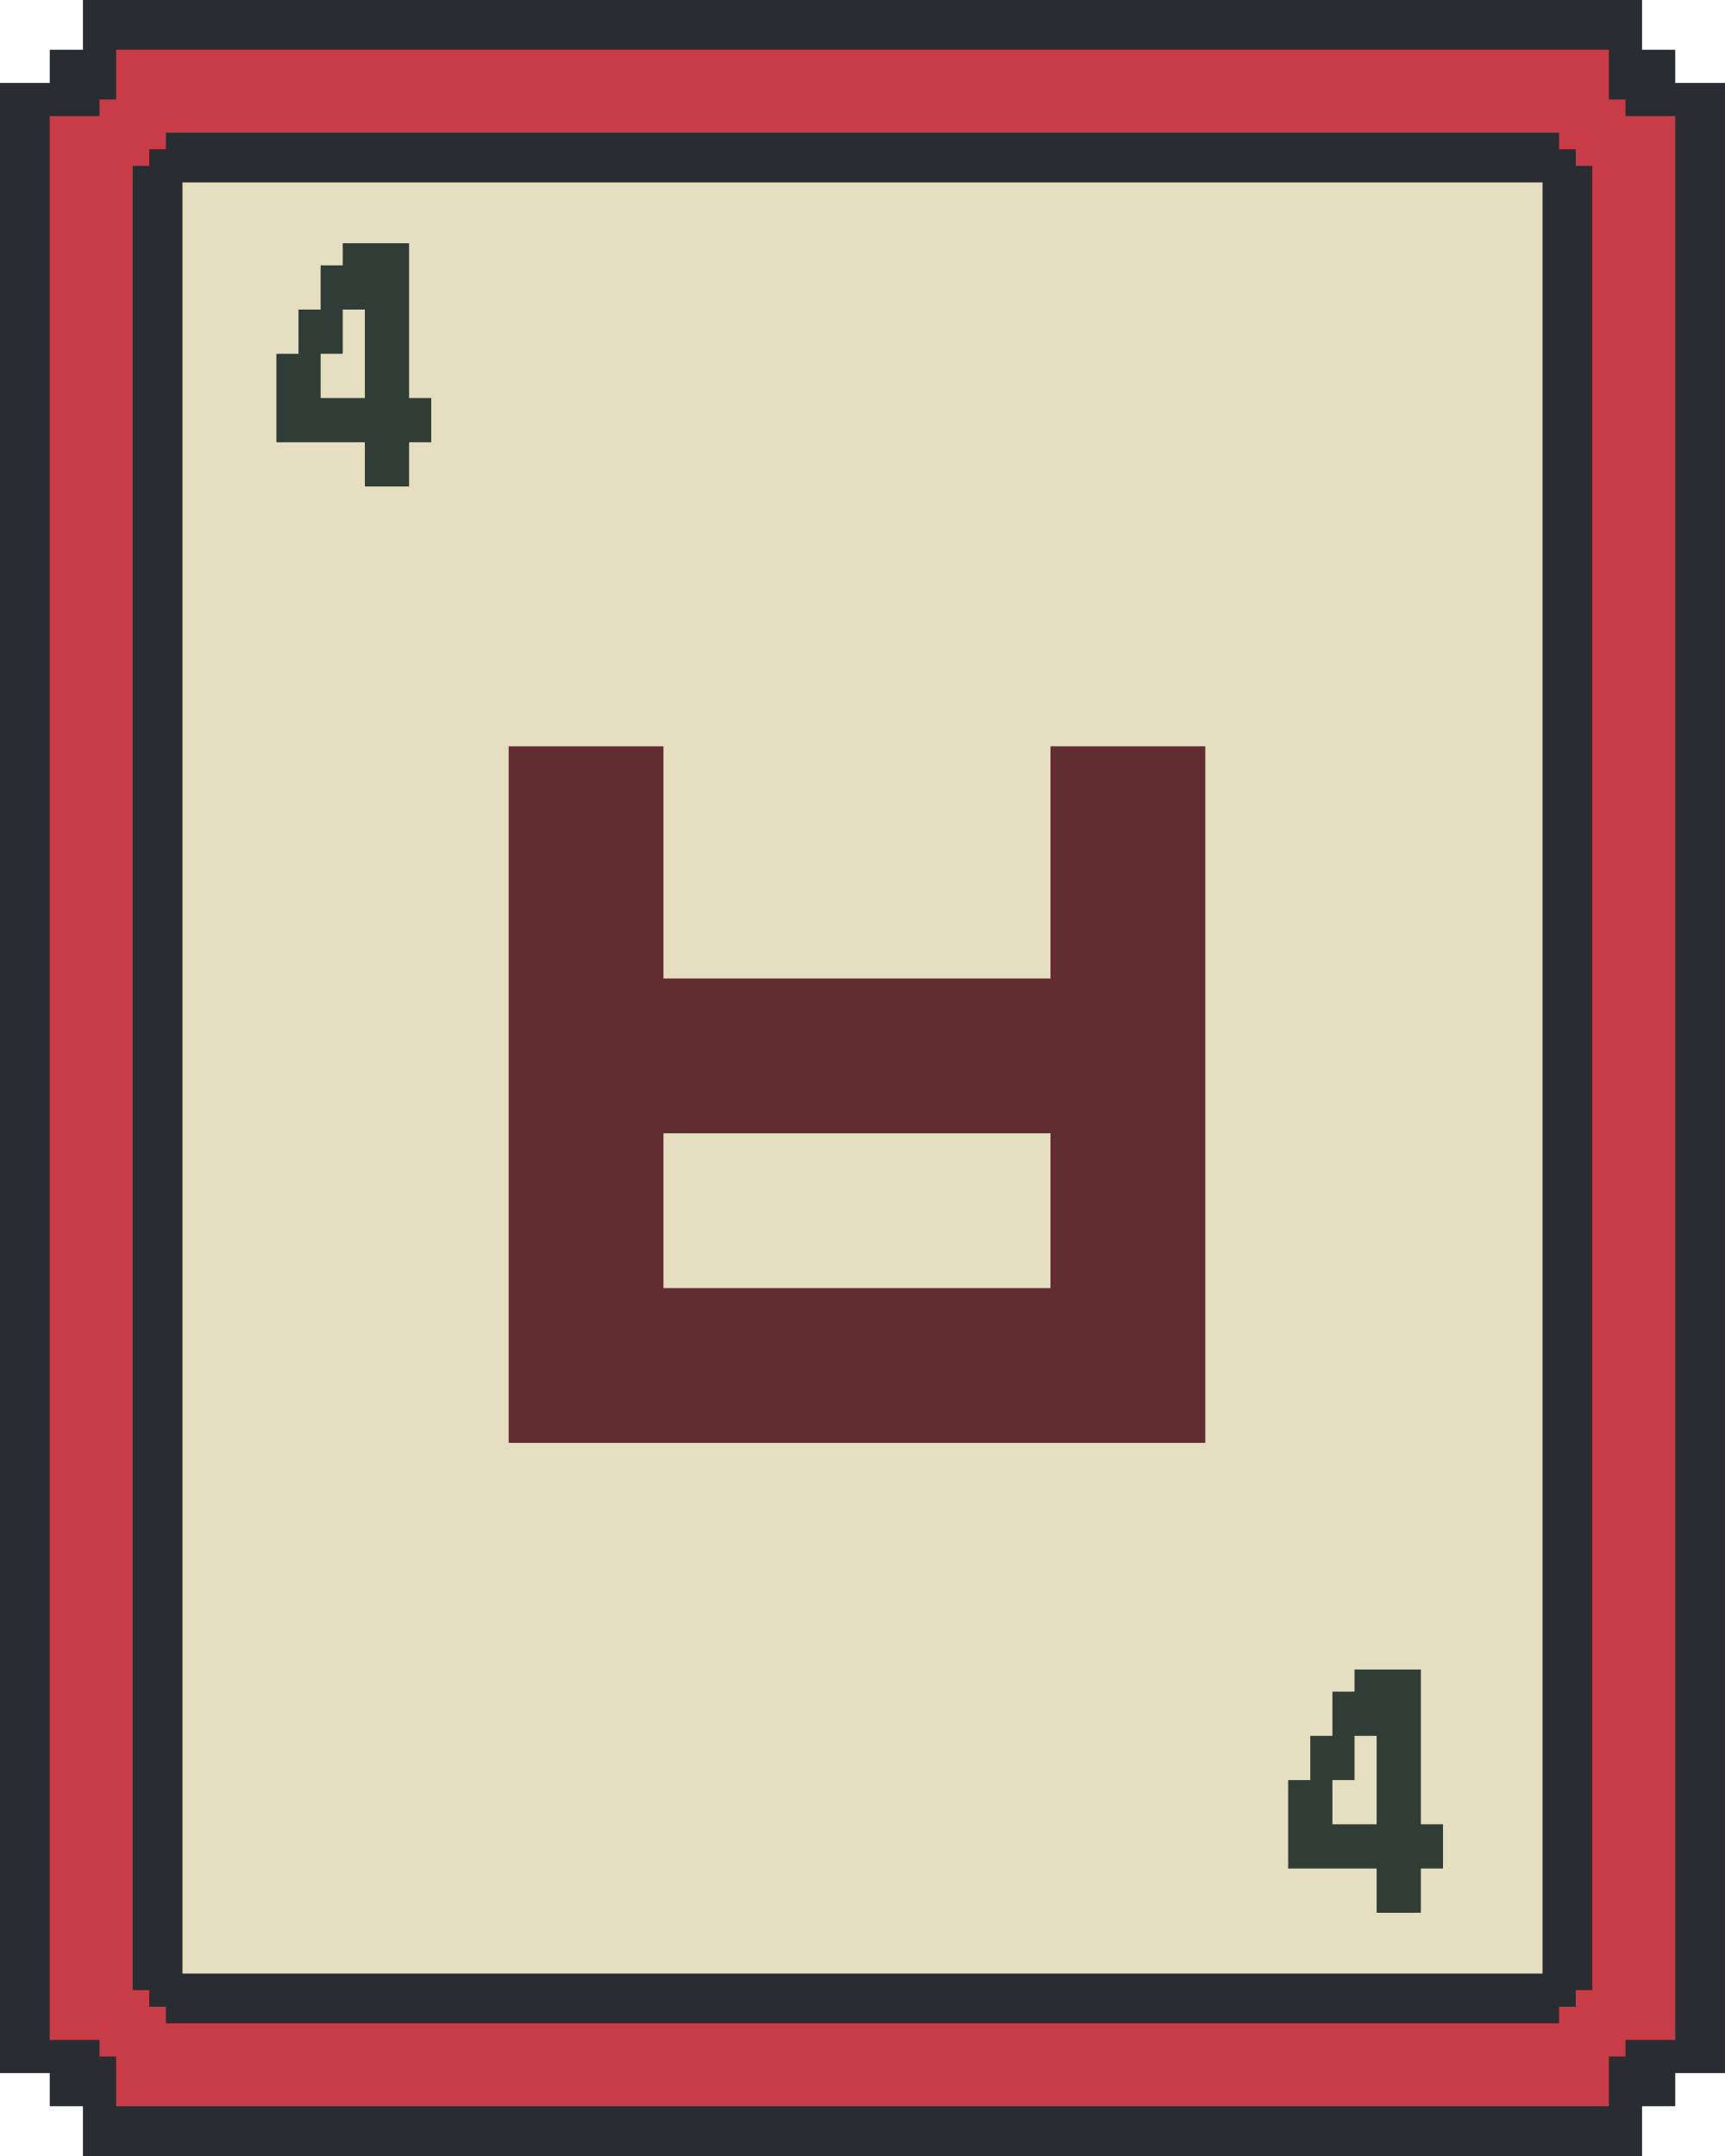
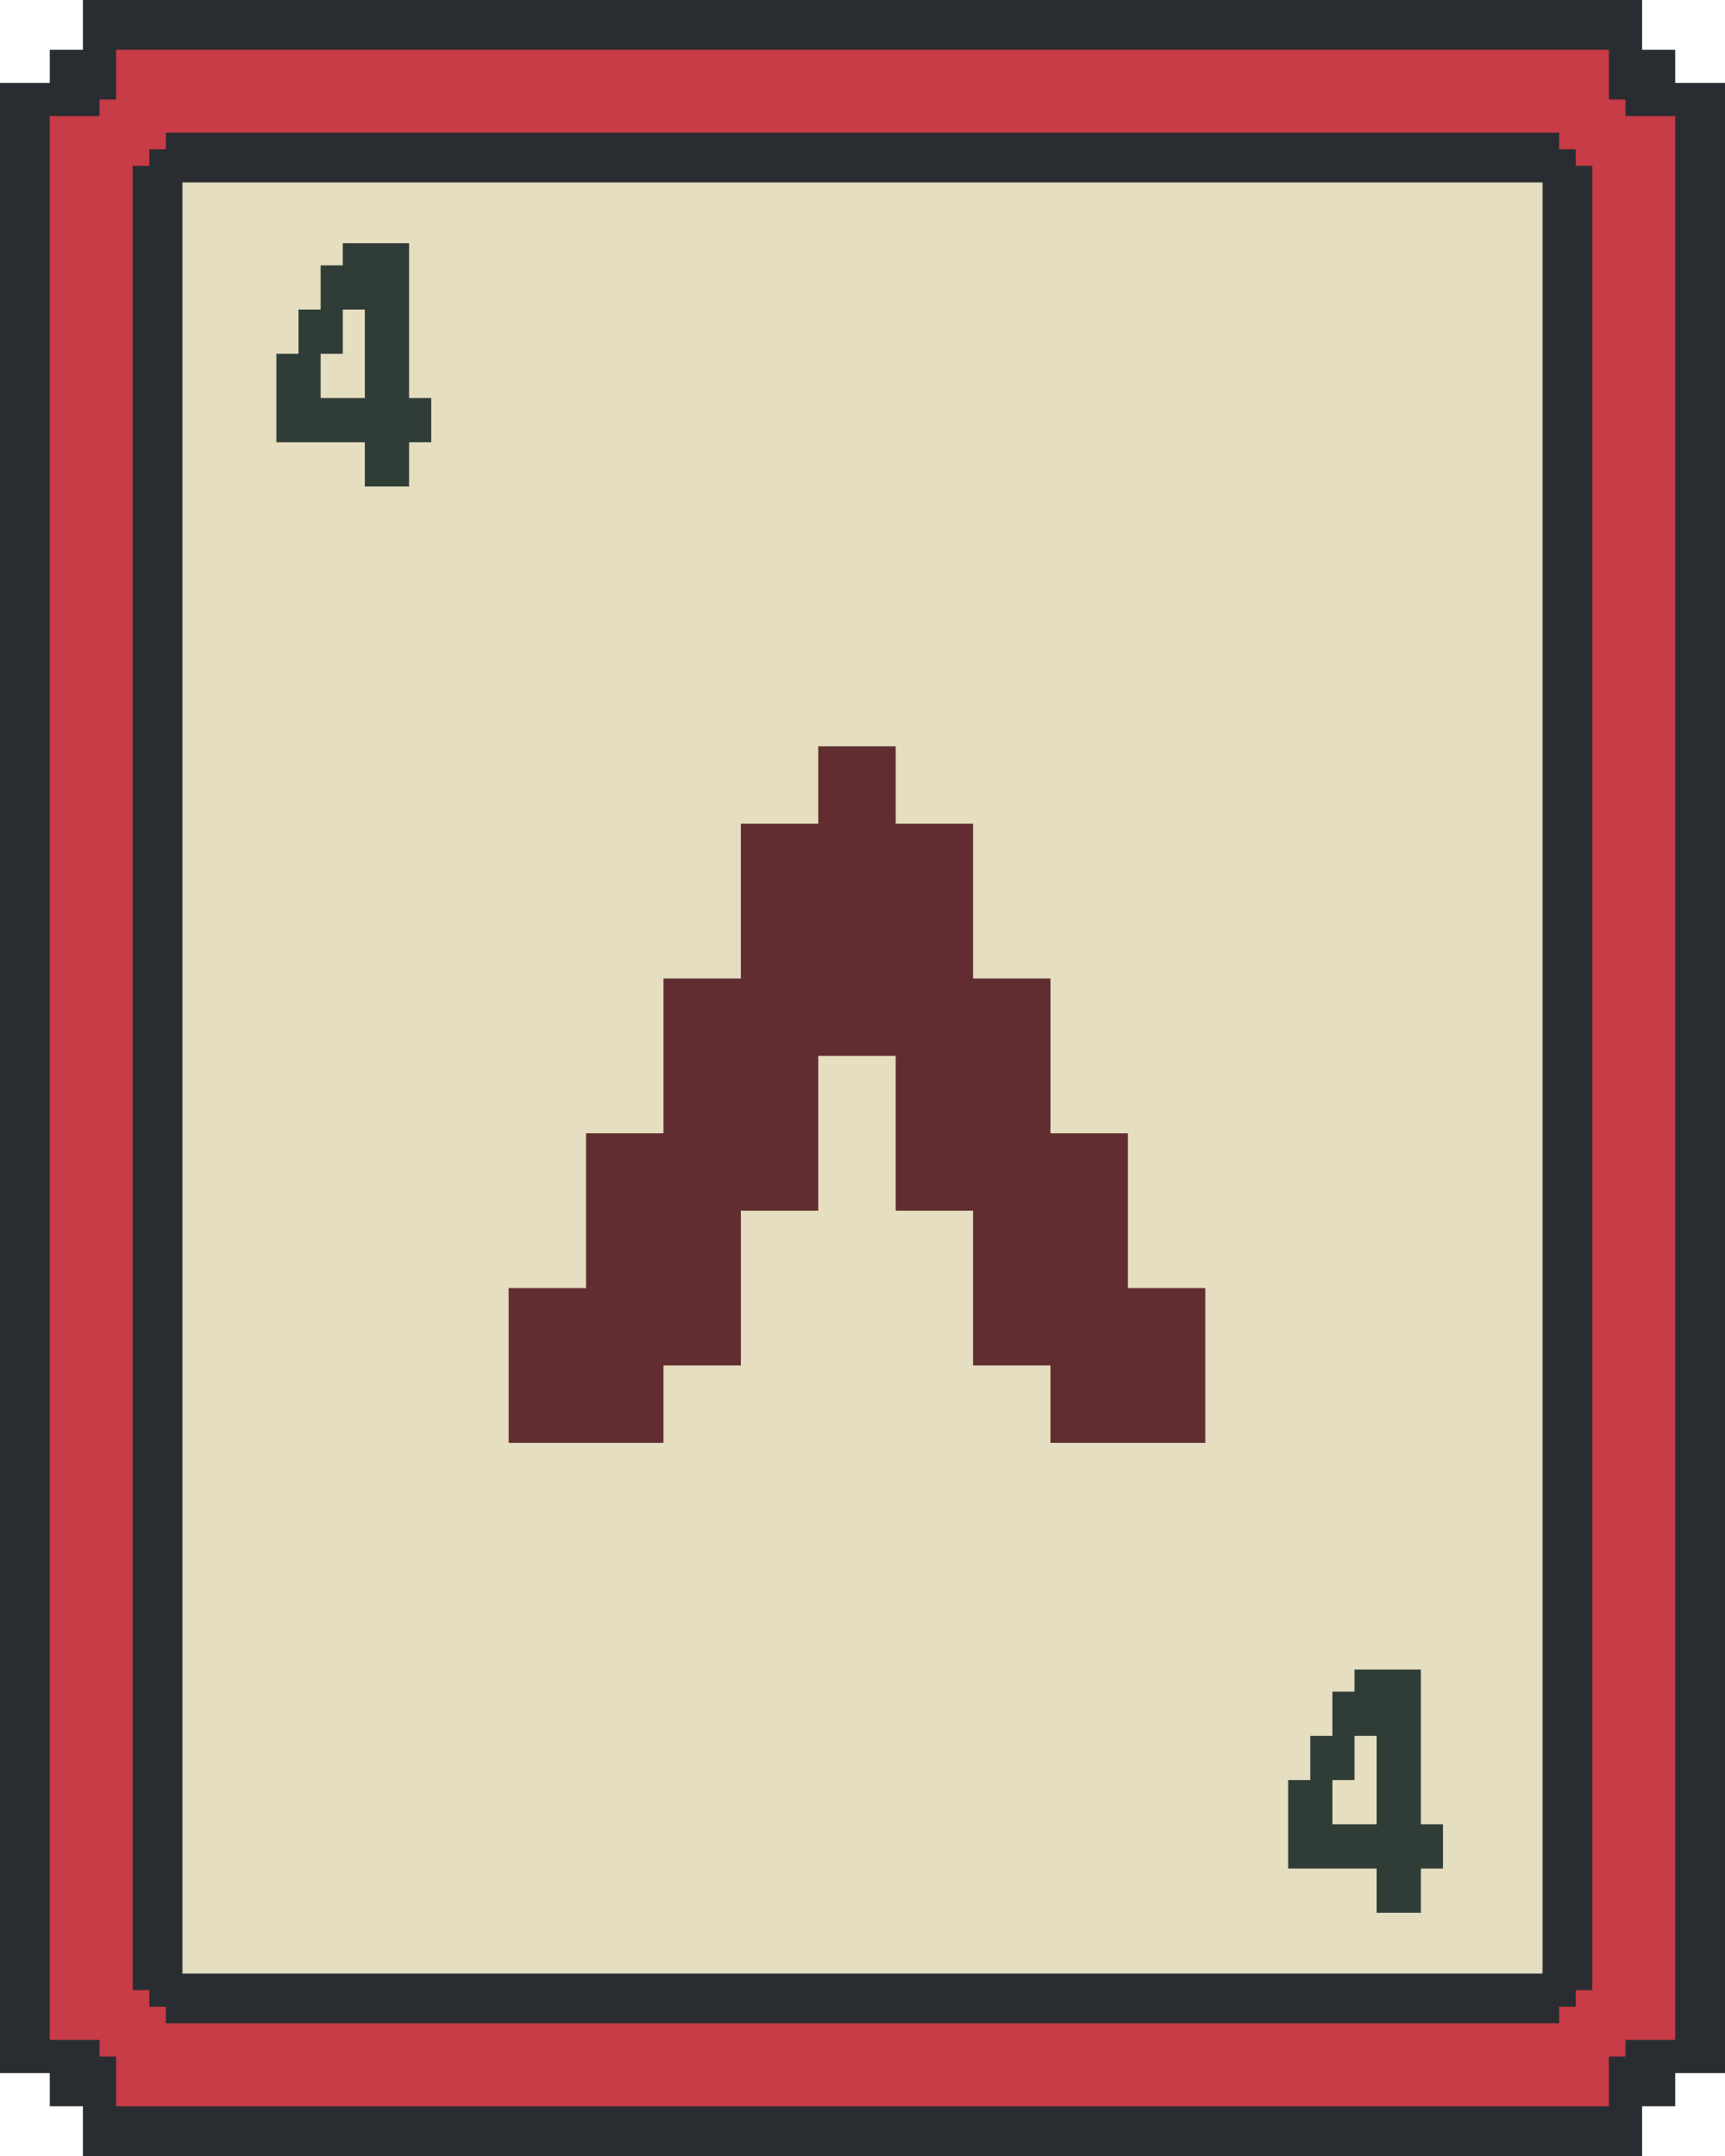
<svg xmlns="http://www.w3.org/2000/svg" width="156" height="195" viewBox="0 0 156 195" fill="none">
  <path d="M148.5 4.5H151.5V7.5H156V187.5H151.5V190.5H148.5V195H7.5V190.5H4.5V187.5H0V7.5H4.5V4.5H7.5V0H148.5V4.5Z" fill="#292D31" />
  <path d="M145.5 9H147V10.5H151.5V184.5H147V186H145.5V190.5H10.5V186H9V184.5H4.5V10.5H9V9H10.5V4.5H145.5V9ZM15 13.5H13.5V15H12V180H13.5V181.5H15V183H141V181.5H142.5V180H144V15H142.5V13.5H141V12H15V13.5Z" fill="#C73C46" />
  <rect x="16.5" y="16.5" width="123" height="162" fill="#E5DEC0" />
-   <path d="M95 102.5H60V116.5H95V102.5ZM95 88.5V67.5H109V130.5H46V67.5H60V88.5H95Z" fill="#612D30" />
+   <path d="M102 116.5H109V130.5H95V123.5H88V109.5H81V95.5H74V109.5H67V123.5H60V130.5H46V116.5H53V102.5H60V88.5H67V74.5H74V67.5H81V74.5H88V88.5H95V102.5H102V116.5Z" fill="#612D30" />
  <path d="M24.996 40V32H26.996V28H28.996V24H30.996V22H36.996V36H38.996V40H36.996V44H32.996V40H24.996ZM28.996 36H32.996V28H30.996V32H28.996V36Z" fill="#303C36" />
  <path d="M116.496 169V161H118.496V157H120.496V153H122.496V151H128.496V165H130.496V169H128.496V173H124.496V169H116.496ZM120.496 165H124.496V157H122.496V161H120.496V165Z" fill="#303C36" />
</svg>
